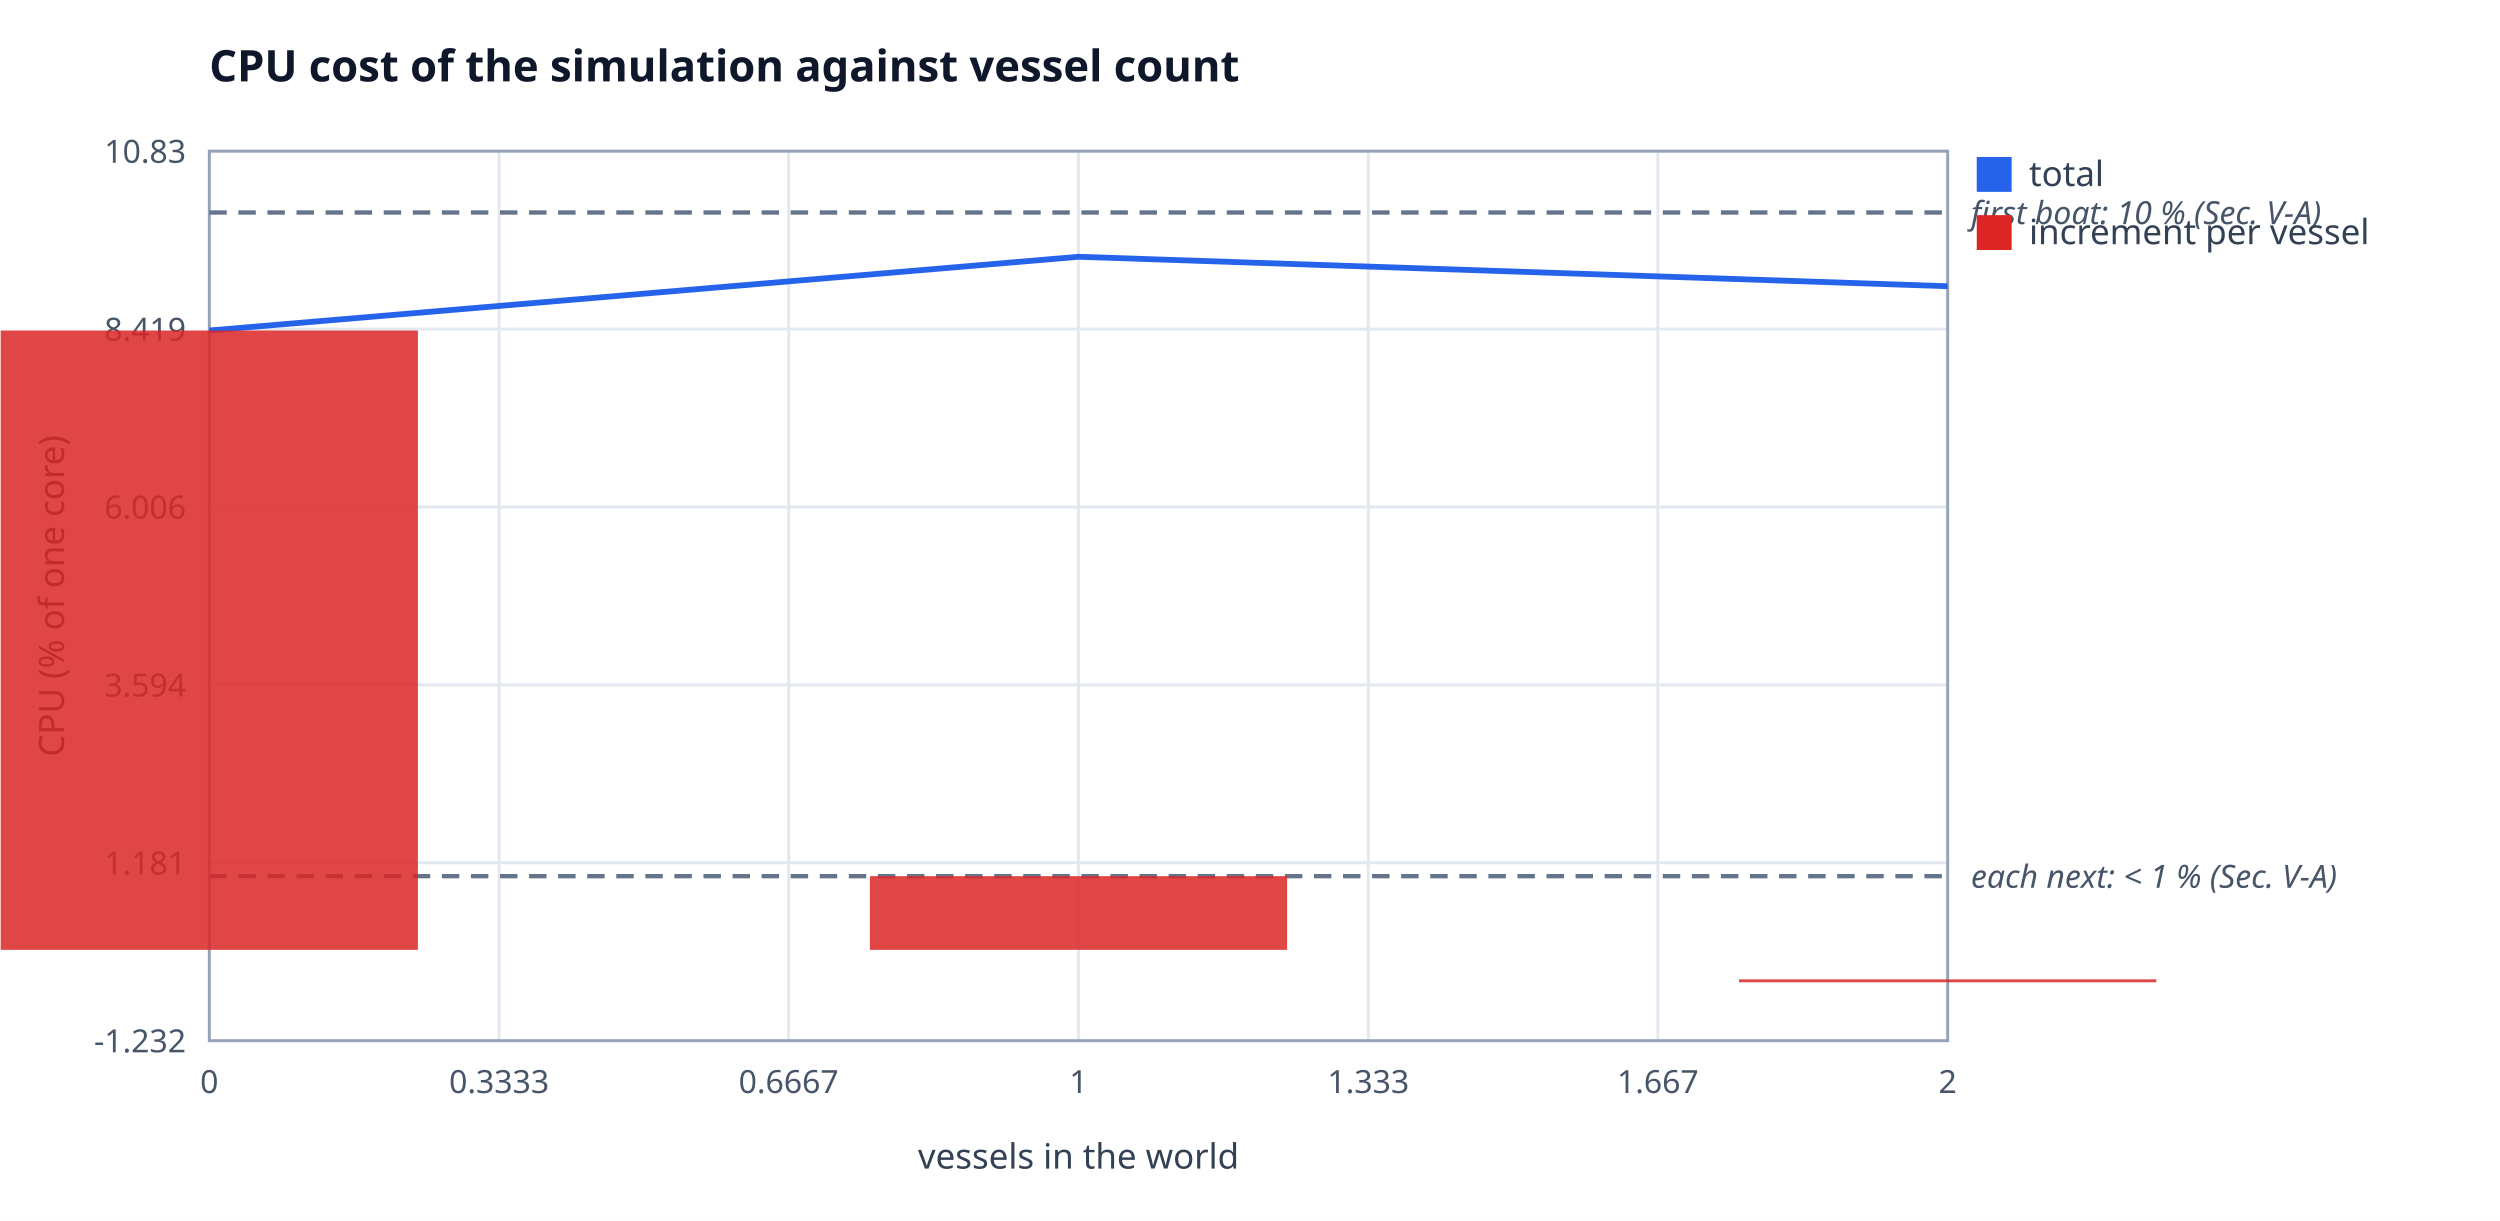
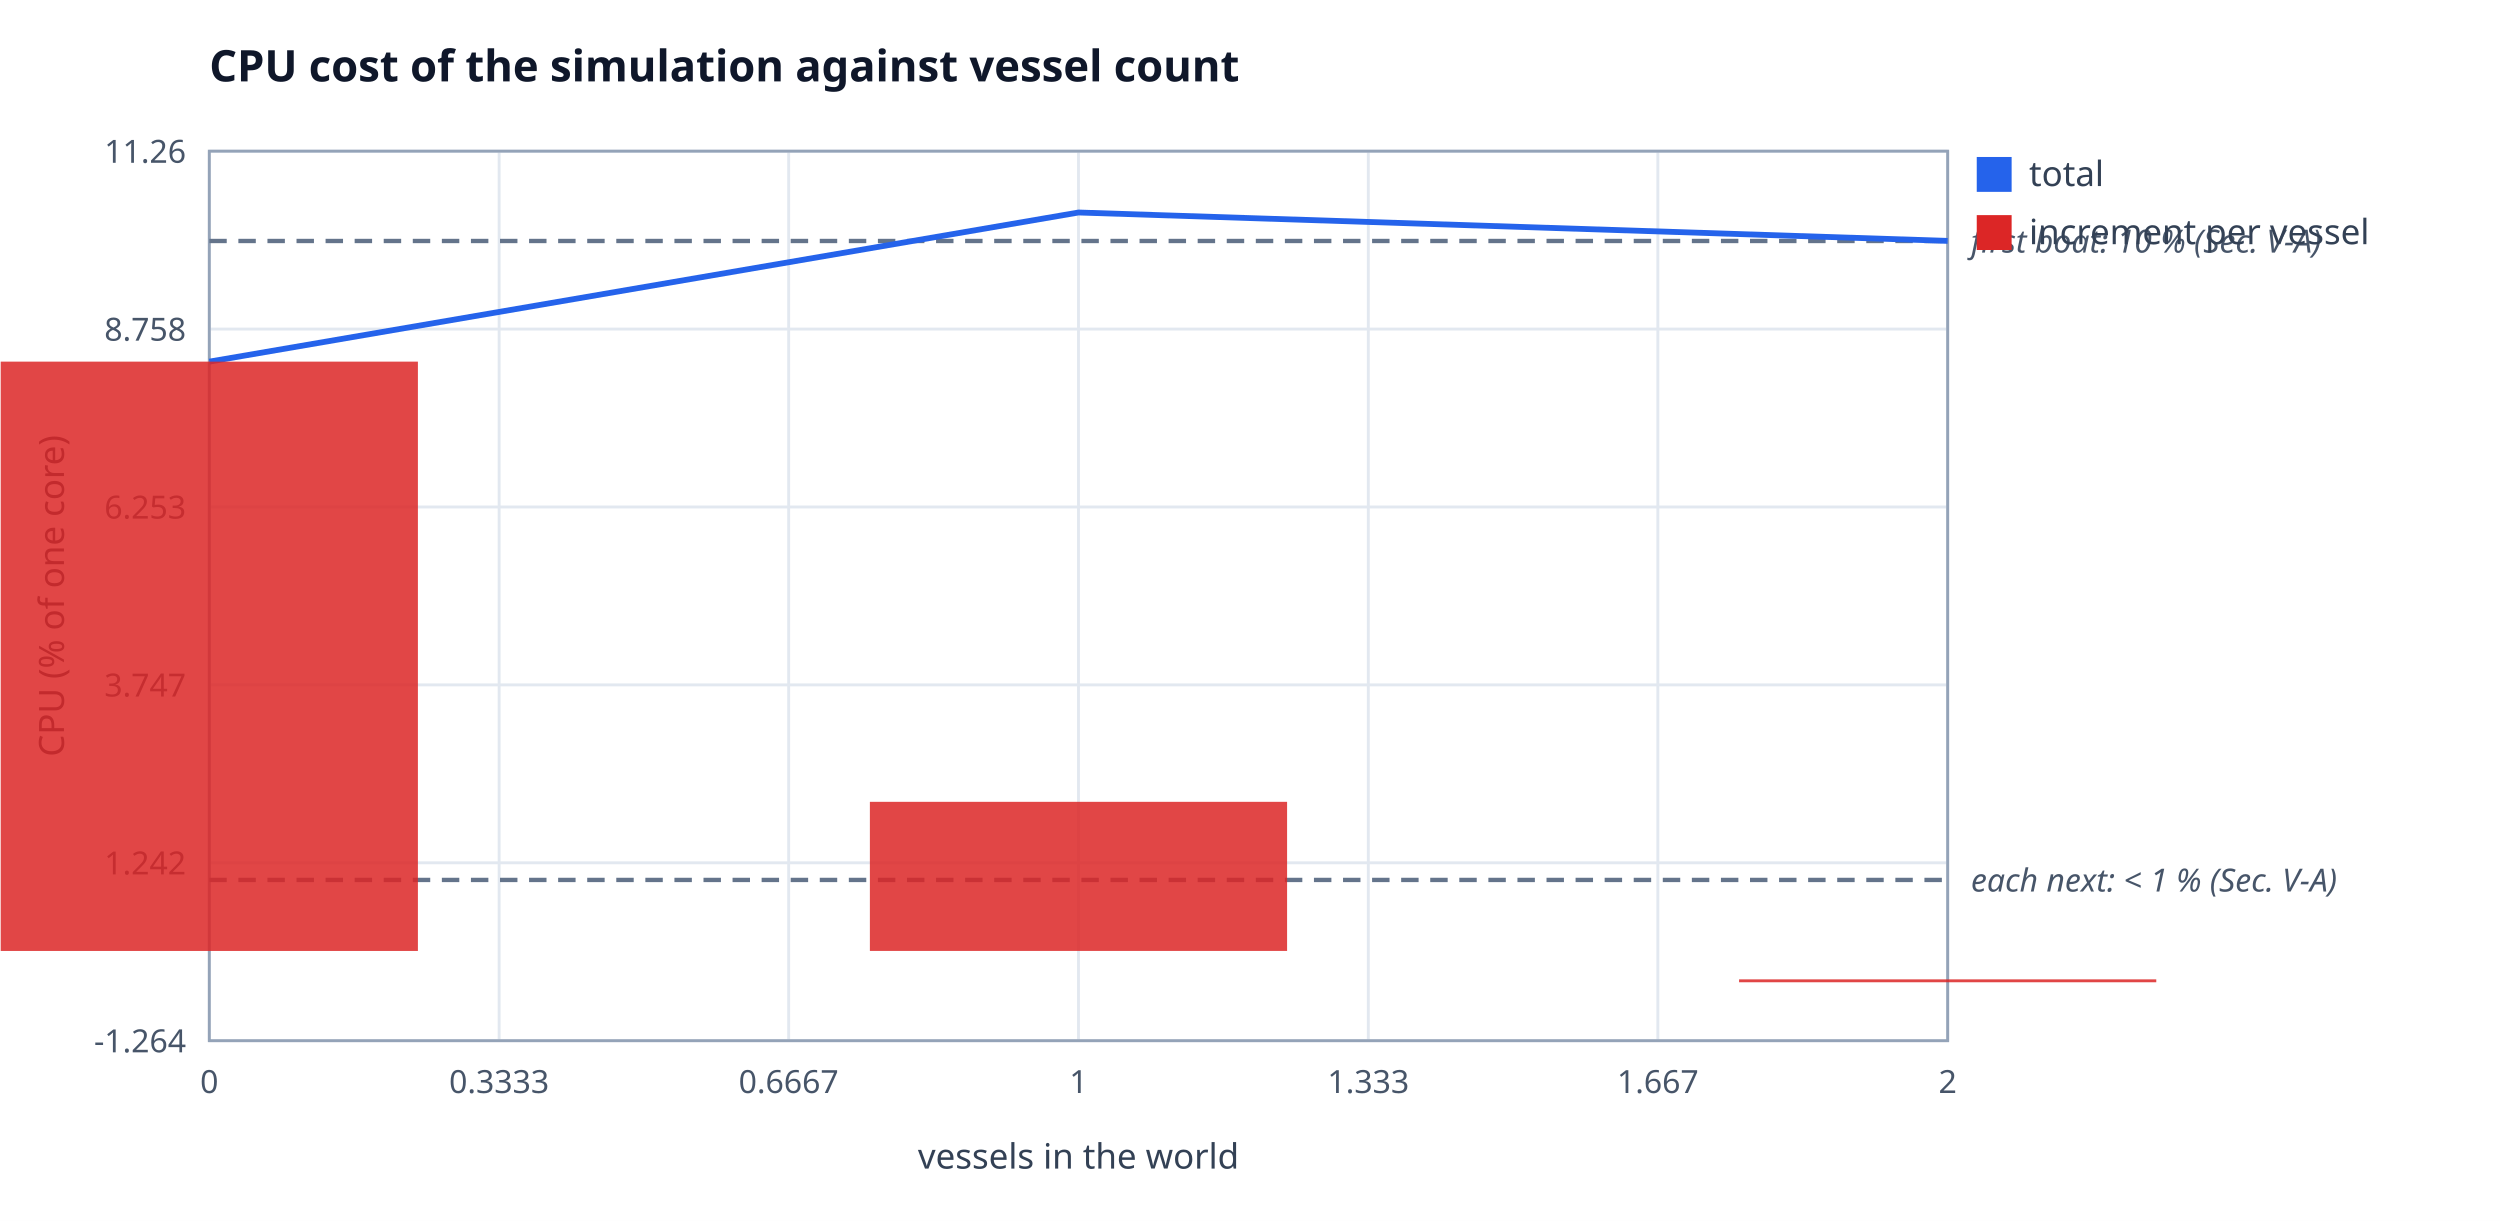
<svg xmlns="http://www.w3.org/2000/svg" viewBox="0 0 860 420" width="860" height="420" role="img" aria-label="CPU cost of the simulation against vessel count">
  <style>
  .bg{fill:#ffffff}
  .frame{stroke:#94a3b8;stroke-width:1;fill:none}
  .grid{stroke:#e2e8f0;stroke-width:1}
  .tick{fill:#475569;font:11px sans-serif}
  .axis{fill:#334155;font:12px sans-serif}
  .title{fill:#0f172a;font:bold 15px sans-serif}
  .rule{stroke:#64748b;stroke-width:1.5;stroke-dasharray:6 4}
  .rulelab{fill:#475569;font:italic 11px sans-serif}
  .legend{fill:#334155;font:12px sans-serif}
  @media (prefers-color-scheme: dark){
    .bg{fill:#0b1120}
    .frame{stroke:#475569}
    .grid{stroke:#1e293b}
    .tick{fill:#94a3b8}
    .axis{fill:#cbd5e1}
    .title{fill:#f1f5f9}
    .rule{stroke:#94a3b8}
    .rulelab{fill:#94a3b8}
    .legend{fill:#cbd5e1}
  }
</style>
  <rect class="bg" x="0" y="0" width="860" height="420" />
  <text class="title" x="72.0" y="28">CPU cost of the simulation against vessel count</text>
  <line class="grid" x1="72.0" y1="358.0" x2="670.0" y2="358.0" />
-   <text class="tick" x="64.0" y="362.0" text-anchor="end">-1.232</text>
+   <text class="tick" x="64.0" y="362.0" text-anchor="end">-1.264</text>
  <line class="grid" x1="72.0" y1="296.8" x2="670.0" y2="296.8" />
-   <text class="tick" x="64.0" y="300.8" text-anchor="end">1.181</text>
+   <text class="tick" x="64.0" y="300.8" text-anchor="end">1.242</text>
  <line class="grid" x1="72.0" y1="235.6" x2="670.0" y2="235.6" />
-   <text class="tick" x="64.0" y="239.6" text-anchor="end">3.594</text>
+   <text class="tick" x="64.0" y="239.6" text-anchor="end">3.747</text>
  <line class="grid" x1="72.0" y1="174.4" x2="670.0" y2="174.4" />
-   <text class="tick" x="64.0" y="178.4" text-anchor="end">6.006</text>
+   <text class="tick" x="64.0" y="178.4" text-anchor="end">6.253</text>
  <line class="grid" x1="72.0" y1="113.2" x2="670.0" y2="113.2" />
-   <text class="tick" x="64.0" y="117.2" text-anchor="end">8.419</text>
+   <text class="tick" x="64.0" y="117.2" text-anchor="end">8.758</text>
  <line class="grid" x1="72.0" y1="52.0" x2="670.0" y2="52.0" />
-   <text class="tick" x="64.0" y="56.0" text-anchor="end">10.83</text>
+   <text class="tick" x="64.0" y="56.0" text-anchor="end">11.26</text>
  <line class="grid" x1="72.0" y1="52.0" x2="72.0" y2="358.0" />
  <text class="tick" x="72.0" y="376.0" text-anchor="middle">0</text>
  <line class="grid" x1="171.7" y1="52.0" x2="171.7" y2="358.0" />
  <text class="tick" x="171.7" y="376.0" text-anchor="middle">0.3333</text>
  <line class="grid" x1="271.3" y1="52.0" x2="271.3" y2="358.0" />
  <text class="tick" x="271.3" y="376.0" text-anchor="middle">0.6667</text>
  <line class="grid" x1="371.0" y1="52.0" x2="371.0" y2="358.0" />
  <text class="tick" x="371.0" y="376.0" text-anchor="middle">1</text>
  <line class="grid" x1="470.7" y1="52.0" x2="470.7" y2="358.0" />
  <text class="tick" x="470.7" y="376.0" text-anchor="middle">1.333</text>
  <line class="grid" x1="570.3" y1="52.0" x2="570.3" y2="358.0" />
  <text class="tick" x="570.3" y="376.0" text-anchor="middle">1.667</text>
  <line class="grid" x1="670.0" y1="52.0" x2="670.0" y2="358.0" />
  <text class="tick" x="670.0" y="376.0" text-anchor="middle">2</text>
  <rect class="frame" x="72.0" y="52.0" width="598.0" height="306.0" />
  <text class="axis" x="371.0" y="402.0" text-anchor="middle">vessels in the world</text>
  <text class="axis" x="22.0" y="205.0" text-anchor="middle" transform="rotate(-90 22.0 205.0)">CPU (% of one core)</text>
-   <line class="rule" x1="72.0" y1="73.1" x2="670.0" y2="73.1" />
-   <text class="rulelab" x="678.0" y="77.1">first boat: 10 % (Sec. V-A)</text>
-   <line class="rule" x1="72.0" y1="301.4" x2="670.0" y2="301.4" />
-   <text class="rulelab" x="678.0" y="305.4">each next: &lt; 1 % (Sec. V-A)</text>
-   <polyline fill="none" stroke="#2563eb" stroke-width="2" stroke-linejoin="round" points="72.00,113.69 371.00,88.33 670.00,98.47 " />
-   <rect x="0.24" y="113.69" width="143.52" height="213.06" fill="#dc2626" fill-opacity="0.85" />
-   <rect x="299.24" y="301.39" width="143.52" height="25.36" fill="#dc2626" fill-opacity="0.85" />
+   <line class="rule" x1="72.0" y1="82.9" x2="670.0" y2="82.9" />
+   <text class="rulelab" x="678.0" y="86.9">first boat: 10 % (Sec. V-A)</text>
+   <line class="rule" x1="72.0" y1="302.7" x2="670.0" y2="302.7" />
+   <text class="rulelab" x="678.0" y="306.7">each next: &lt; 1 % (Sec. V-A)</text>
+   <polyline fill="none" stroke="#2563eb" stroke-width="2" stroke-linejoin="round" points="72.00,124.40 371.00,73.10 670.00,82.87 " />
+   <rect x="0.24" y="124.40" width="143.52" height="202.73" fill="#dc2626" fill-opacity="0.85" />
+   <rect x="299.24" y="275.83" width="143.52" height="51.29" fill="#dc2626" fill-opacity="0.85" />
  <rect x="598.24" y="336.90" width="143.52" height="1.00" fill="#dc2626" fill-opacity="0.85" />
  <rect x="680.0" y="54.0" width="12" height="12" fill="#2563eb" />
  <text class="legend" x="698.0" y="64.0">total</text>
  <rect x="680.0" y="74.0" width="12" height="12" fill="#dc2626" />
  <text class="legend" x="698.0" y="84.0">increment per vessel</text>
</svg>
